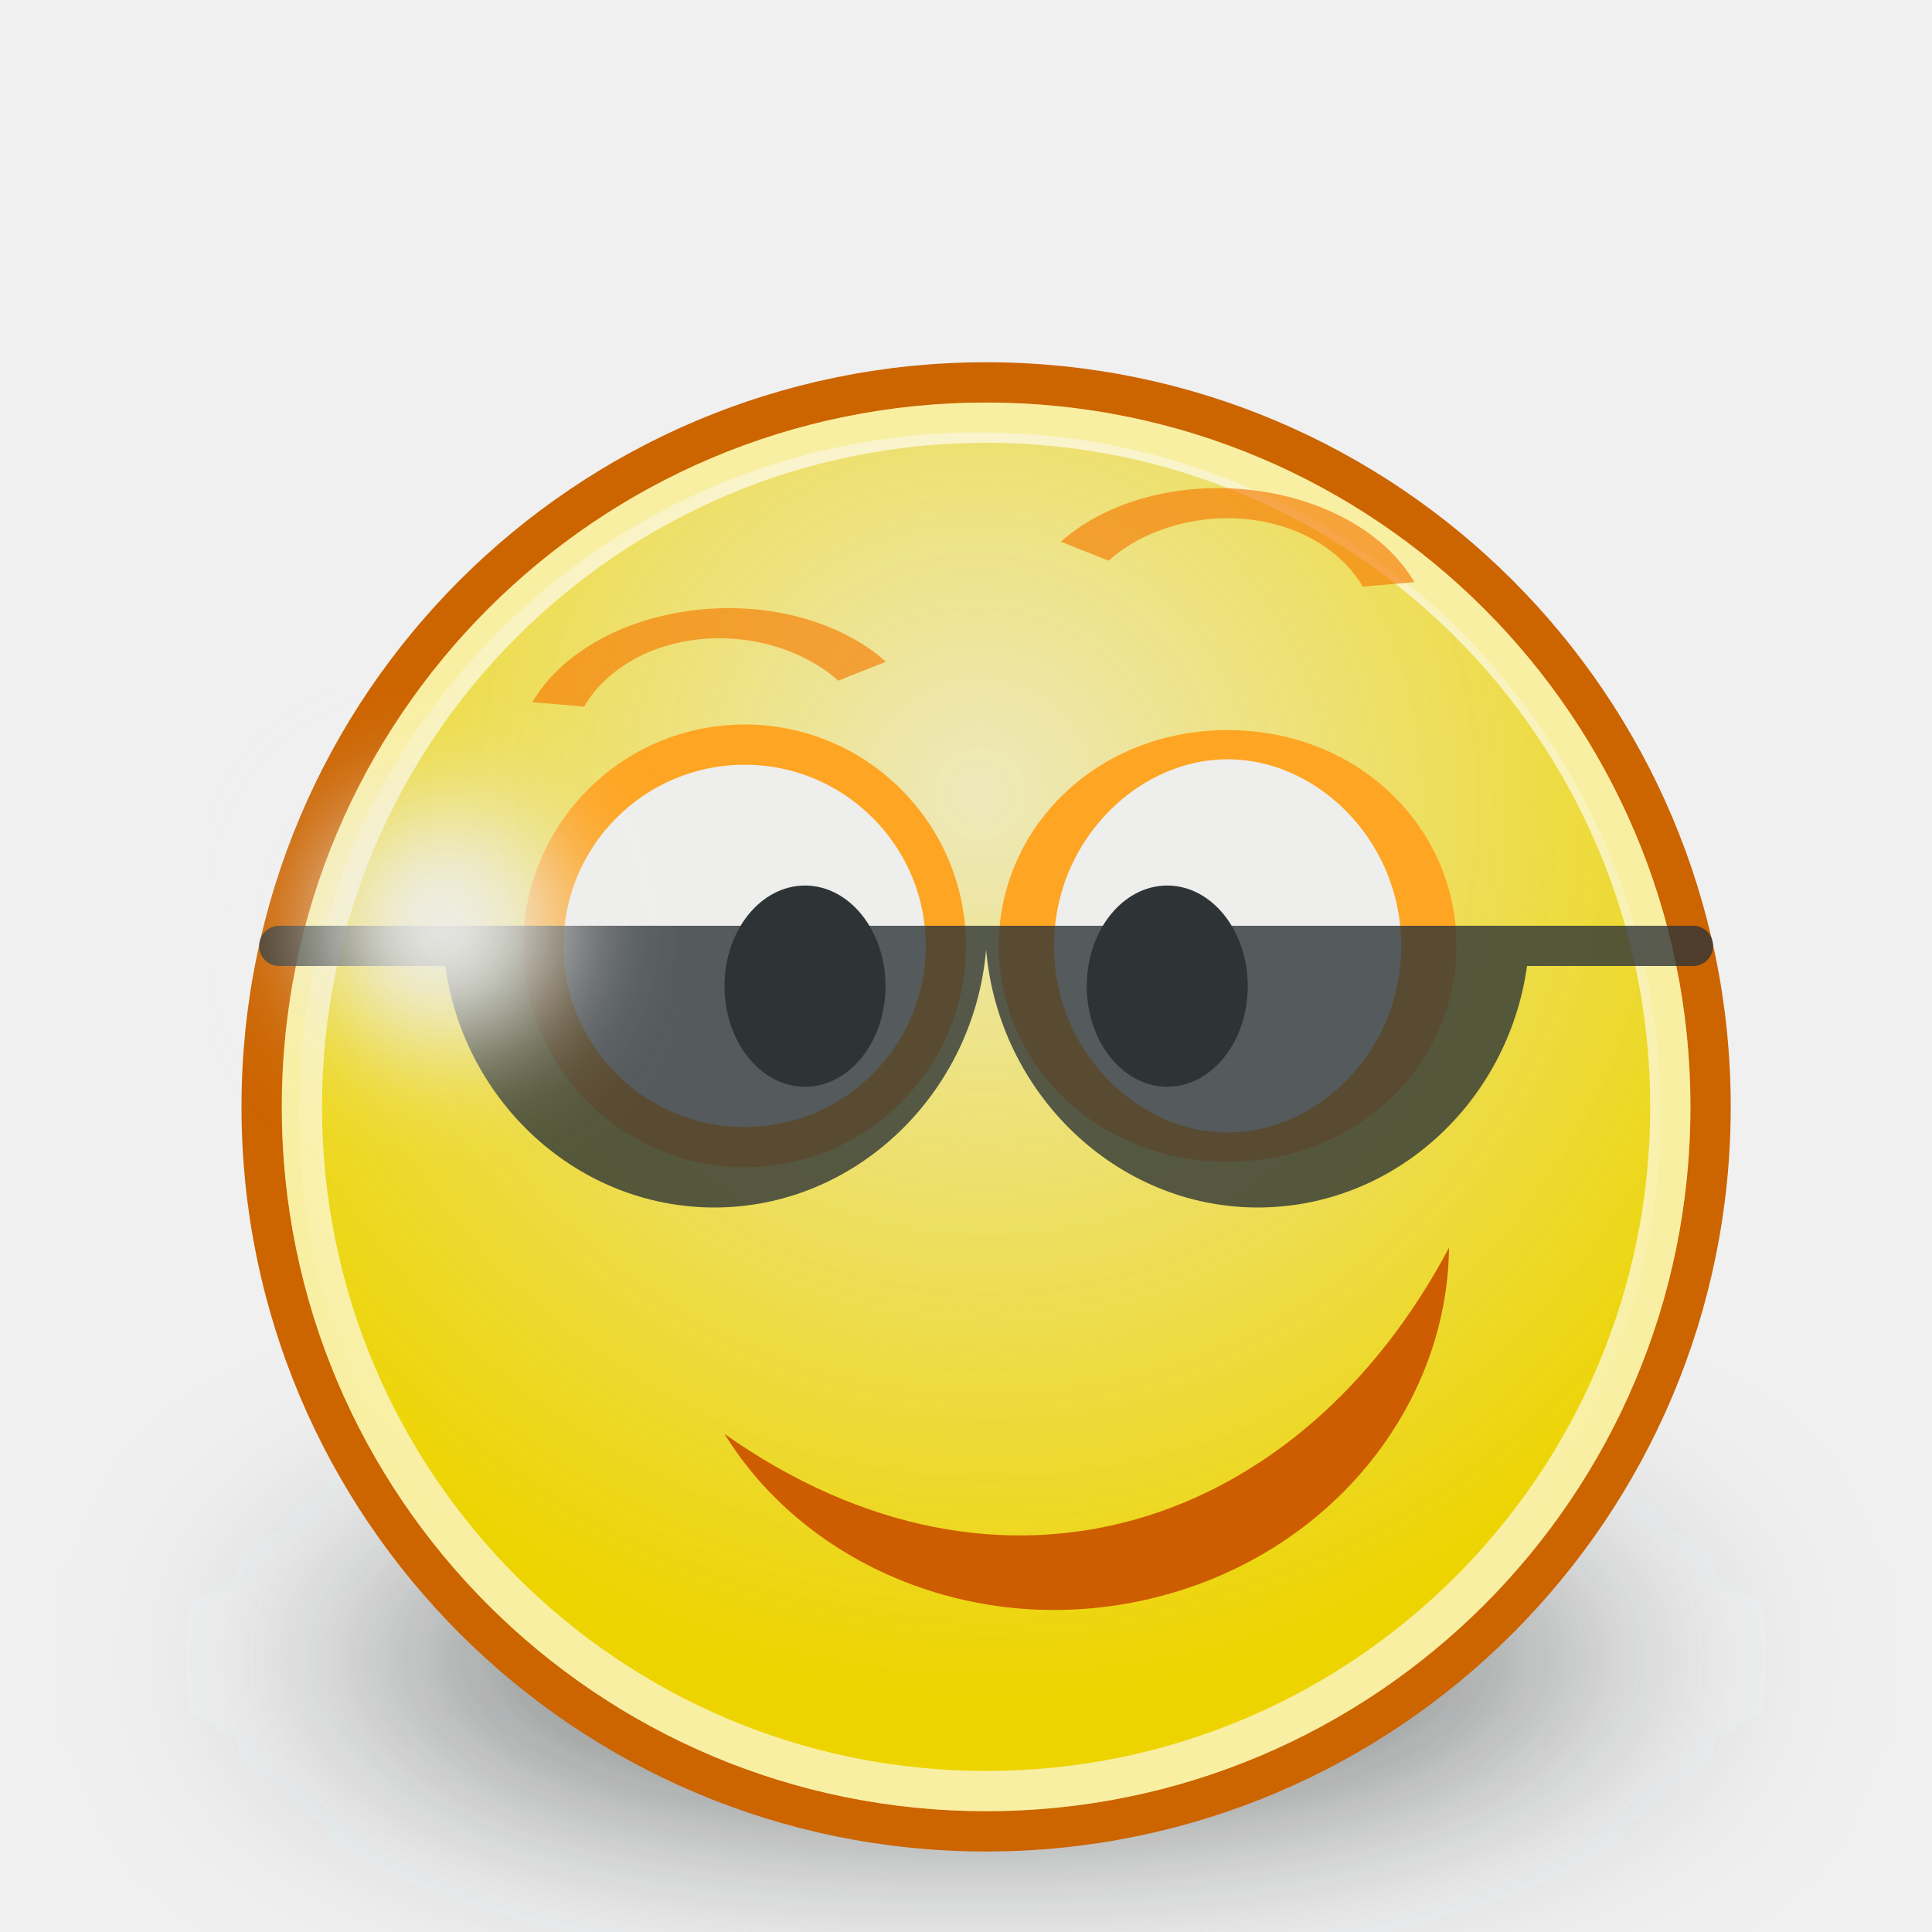
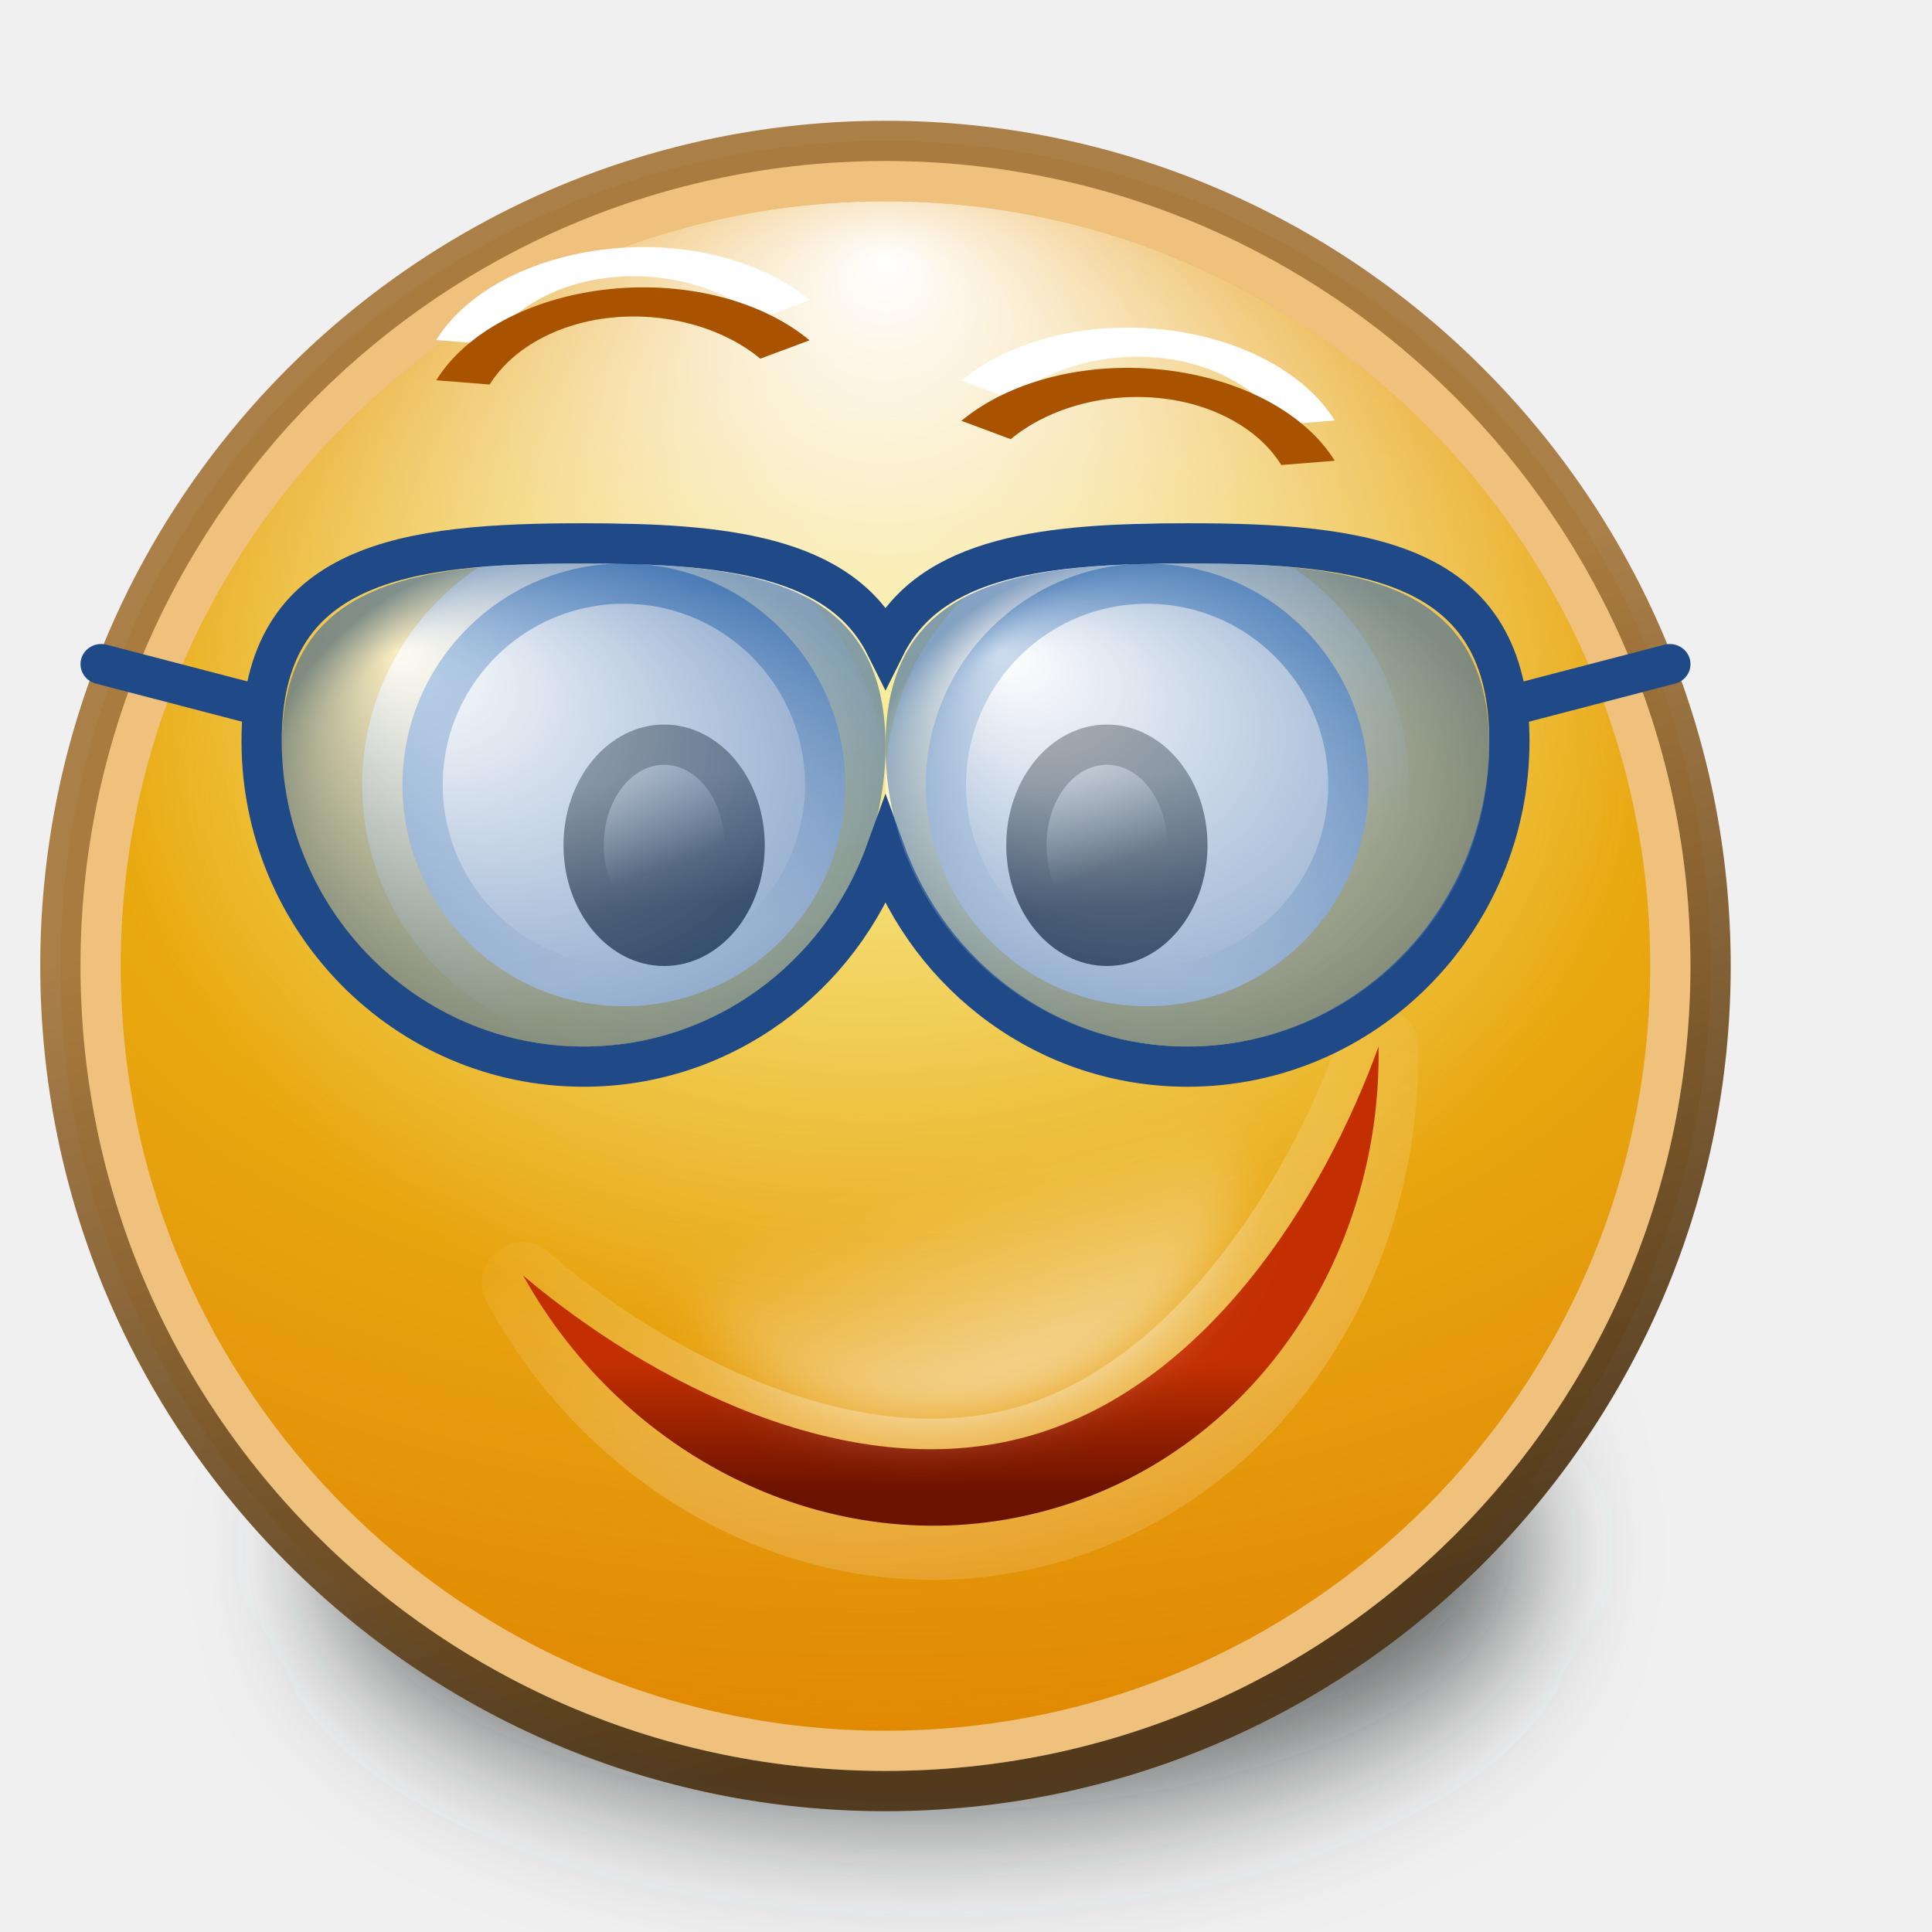
<svg xmlns="http://www.w3.org/2000/svg" xmlns:xlink="http://www.w3.org/1999/xlink" width="48" height="48" id="svg2" version="1.0">
  <defs id="defs4">
-     <linearGradient id="linearGradient3104">
-       <stop style="stop-color:#eeeeec;stop-opacity:1;" offset="0" id="stop3106" />
-       <stop style="stop-color:#eeeeec;stop-opacity:0;" offset="1" id="stop3108" />
+     <linearGradient id="linearGradient11669">
+       <stop id="stop11671" offset="0" style="stop-color:#ffffff;stop-opacity:1" />
+       <stop id="stop11673" offset="1" style="stop-color:#3465a4;stop-opacity:1" />
    </linearGradient>
-     <radialGradient xlink:href="#linearGradient3104" id="radialGradient3114" cx="8.334" cy="14.187" fx="8.334" fy="14.187" r="9.975" gradientUnits="userSpaceOnUse" gradientTransform="matrix(-0.9327,0.932656,-0.947494,-0.947449,33.02126,11.96667)" />
-     <filter x="-0.279" width="1.558" y="-0.782" height="2.565" id="filter3405">
-       <feGaussianBlur stdDeviation="1.544" id="feGaussianBlur3407" />
+     <linearGradient id="linearGradient11653">
+       <stop style="stop-color:#ffffff;stop-opacity:1" offset="0" id="stop11655" />
+       <stop style="stop-color:#3465a4;stop-opacity:1" offset="1" id="stop11657" />
+     </linearGradient>
+     <linearGradient id="linearGradient11586">
+       <stop style="stop-color:#ffffff;stop-opacity:1;" offset="0" id="stop11588" />
+       <stop style="stop-color:#ffffff;stop-opacity:0;" offset="1" id="stop11590" />
+     </linearGradient>
+     <linearGradient id="linearGradient11493">
+       <stop id="stop11495" offset="0" style="stop-color:#555753;stop-opacity:1" />
+       <stop id="stop11497" offset="1" style="stop-color:#070808;stop-opacity:1" />
+     </linearGradient>
+     <linearGradient id="linearGradient11487">
+       <stop id="stop11489" offset="0" style="stop-color:#538ac5;stop-opacity:1" />
+       <stop id="stop11491" offset="1" style="stop-color:#ffffff;stop-opacity:1" />
+     </linearGradient>
+     <linearGradient id="linearGradient11474">
+       <stop style="stop-color:#558bc5;stop-opacity:1" offset="0" id="stop11476" />
+       <stop style="stop-color:#ffffff;stop-opacity:1" offset="1" id="stop11478" />
+     </linearGradient>
+     <linearGradient id="linearGradient11418">
+       <stop style="stop-color:#ffffff;stop-opacity:1;" offset="0" id="stop11420" />
+       <stop style="stop-color:#ffffff;stop-opacity:0;" offset="1" id="stop11422" />
+     </linearGradient>
+     <linearGradient id="linearGradient11346">
+       <stop id="stop11348" offset="0" style="stop-color:#ef7700;stop-opacity:1" />
+       <stop id="stop11350" offset="1" style="stop-color:#fea523;stop-opacity:0;" />
+     </linearGradient>
+     <linearGradient id="linearGradient11333">
+       <stop style="stop-color:#ffffff;stop-opacity:1;" offset="0" id="stop11335" />
+       <stop style="stop-color:#ffffff;stop-opacity:0;" offset="1" id="stop11337" />
+     </linearGradient>
+     <linearGradient id="linearGradient11316">
+       <stop id="stop11318" offset="0" style="stop-color:#edd400;stop-opacity:1" />
+       <stop id="stop11320" offset="1" style="stop-color:#f6c93b;stop-opacity:0;" />
+     </linearGradient>
+     <linearGradient id="linearGradient11304">
+       <stop style="stop-color:#ffffff;stop-opacity:1;" offset="0" id="stop11306" />
+       <stop style="stop-color:#ffffff;stop-opacity:0;" offset="1" id="stop11308" />
+     </linearGradient>
+     <linearGradient id="linearGradient11292">
+       <stop style="stop-color:#ffffff;stop-opacity:1;" offset="0" id="stop11294" />
+       <stop style="stop-color:#ffffff;stop-opacity:0;" offset="1" id="stop11296" />
+     </linearGradient>
+     <linearGradient id="linearGradient11259">
+       <stop style="stop-color:#ffffff;stop-opacity:1;" offset="0" id="stop11261" />
+       <stop style="stop-color:#ffffff;stop-opacity:0;" offset="1" id="stop11263" />
+     </linearGradient>
+     <linearGradient id="linearGradient11241">
+       <stop style="stop-color:#4f381b;stop-opacity:0.973" offset="0" id="stop11243" />
+       <stop style="stop-color:#a87b42;stop-opacity:0.961" offset="1" id="stop11245" />
+     </linearGradient>
+     <linearGradient id="linearGradient11208">
+       <stop style="stop-color:#c32f00;stop-opacity:1" offset="0" id="stop11210" />
+       <stop style="stop-color:#6c1300;stop-opacity:1" offset="1" id="stop11212" />
+     </linearGradient>
+     <linearGradient id="linearGradient11196">
+       <stop style="stop-color:#555753;stop-opacity:1" offset="0" id="stop11198" />
+       <stop style="stop-color:#000000;stop-opacity:1" offset="1" id="stop11200" />
+     </linearGradient>
+     <linearGradient xlink:href="#linearGradient11241" id="linearGradient10406" gradientUnits="userSpaceOnUse" x1="14.366" y1="19.516" x2="11.215" y2="8.226" />
+     <linearGradient xlink:href="#linearGradient11346" id="linearGradient10424" gradientUnits="userSpaceOnUse" gradientTransform="matrix(-2,0,0,2,48.5,-0.4999991)" x1="9" y1="10.562" x2="9" y2="12.438" />
+     <linearGradient xlink:href="#linearGradient11493" id="linearGradient11202" x1="9.707" y1="8.55" x2="9.988" y2="10.592" gradientUnits="userSpaceOnUse" />
+     <linearGradient xlink:href="#linearGradient11196" id="linearGradient11206" gradientUnits="userSpaceOnUse" x1="9.707" y1="8.55" x2="9.988" y2="10.592" />
+     <linearGradient xlink:href="#linearGradient11208" id="linearGradient11214" x1="22.92" y1="33.492" x2="23.747" y2="36.579" gradientUnits="userSpaceOnUse" gradientTransform="matrix(-0.9659258,0.258819,0.258819,0.9659258,39.56047,-4.41057)" />
+     <radialGradient xlink:href="#linearGradient11316" id="radialGradient11271" gradientUnits="userSpaceOnUse" gradientTransform="matrix(1.877138,9.6878354e-8,-5.330884e-8,1.089308,-10.4827,-2.64286)" cx="11.874" cy="12.147" fx="11.594" fy="8.866" r="9.975" />
+     <radialGradient xlink:href="#linearGradient11292" id="radialGradient11298" cx="24.003" cy="34.706" fx="24.003" fy="34.706" r="12.134" gradientTransform="matrix(1.520818,0,0,0.7073167,-12.50149,7.941679)" gradientUnits="userSpaceOnUse" />
+     <linearGradient xlink:href="#linearGradient11304" id="linearGradient11310" x1="8.953" y1="6.264" x2="10.733" y2="9.653" gradientUnits="userSpaceOnUse" />
+     <linearGradient xlink:href="#linearGradient11304" id="linearGradient11314" gradientUnits="userSpaceOnUse" x1="8.953" y1="6.264" x2="10.733" y2="9.653" />
+     <radialGradient xlink:href="#linearGradient11259" id="radialGradient11327" gradientUnits="userSpaceOnUse" gradientTransform="matrix(1.023438,0,0,0.8870879,-0.2709505,0.7064648)" cx="11.736" cy="7.369" fx="11.801" fy="1.173" r="9.975" />
+     <linearGradient xlink:href="#linearGradient11333" id="linearGradient11339" x1="14.688" y1="11.875" x2="20.688" y2="22.562" gradientUnits="userSpaceOnUse" gradientTransform="translate(-2.000068,1.885788e-7)" />
+     <linearGradient xlink:href="#linearGradient11333" id="linearGradient11343" gradientUnits="userSpaceOnUse" x1="14.688" y1="11.875" x2="20.688" y2="22.562" gradientTransform="translate(10.99993,1.885788e-7)" />
+     <linearGradient xlink:href="#linearGradient11418" id="linearGradient11424" x1="22.915" y1="34.797" x2="22.855" y2="29.836" gradientUnits="userSpaceOnUse" />
+     <filter id="filter11462" x="-0.079" width="1.158" y="-0.191" height="1.383">
+       <feGaussianBlur stdDeviation="0.448" id="feGaussianBlur11464" />
    </filter>
-     <radialGradient gradientUnits="userSpaceOnUse" r="8.662" fy="19.009" fx="31.113" cy="19.009" cx="31.113" id="radialGradient3822" xlink:href="#linearGradient3816" />
-     <linearGradient id="linearGradient3816">
-       <stop id="stop3818" offset="0" style="stop-color:#000000;stop-opacity:1;" />
-       <stop id="stop3820" offset="1" style="stop-color:#000000;stop-opacity:0;" />
-     </linearGradient>
-     <linearGradient id="linearGradient3121">
-       <stop id="stop3123" offset="0" style="stop-color:#d3d7cf;stop-opacity:1;" />
-       <stop id="stop3125" offset="1" style="stop-color:#d3d7cf;stop-opacity:0;" />
-     </linearGradient>
-     <radialGradient xlink:href="#linearGradient3104" id="radialGradient3794" gradientUnits="userSpaceOnUse" gradientTransform="matrix(-0.9327,0.932656,-0.947494,-0.947449,33.02126,11.96667)" cx="8.334" cy="14.187" fx="8.334" fy="14.187" r="9.975" />
-     <linearGradient xlink:href="#linearGradient3121" id="linearGradient3802" gradientUnits="userSpaceOnUse" x1="42.925" y1="40.137" x2="42.925" y2="15.474" />
-     <filter x="-0.473" width="1.946" y="-0.473" height="1.946" id="filter4019">
-       <feGaussianBlur stdDeviation="1.552" id="feGaussianBlur4021" />
+     <linearGradient xlink:href="#linearGradient11487" id="linearGradient11480" x1="14.729" y1="15.786" x2="16.958" y2="24.104" gradientUnits="userSpaceOnUse" gradientTransform="translate(-2.000068,1.885788e-7)" />
+     <filter id="filter11503" x="-0.117" width="1.234" y="-0.328" height="1.657">
+       <feGaussianBlur stdDeviation="0.648" id="feGaussianBlur11505" />
    </filter>
+     <linearGradient xlink:href="#linearGradient11474" id="linearGradient11507" gradientUnits="userSpaceOnUse" gradientTransform="matrix(-1,0,0,1,45.99993,1.885788e-7)" x1="14.729" y1="15.786" x2="16.958" y2="24.104" />
+     <filter id="filter3405" height="2.565" y="-0.782" width="1.558" x="-0.279">
+       <feGaussianBlur id="feGaussianBlur3407" stdDeviation="1.544" />
+     </filter>
+     <linearGradient xlink:href="#linearGradient11586" id="linearGradient11592" x1="39.705" y1="13.249" x2="54.782" y2="18.95" gradientUnits="userSpaceOnUse" />
+     <radialGradient xlink:href="#linearGradient11669" id="radialGradient11659" cx="14" cy="19.5" fx="9.326" fy="14.815" r="8" gradientTransform="matrix(1,0,0,0.8124999,0.5000001,4.156251)" gradientUnits="userSpaceOnUse" />
+     <radialGradient xlink:href="#linearGradient11653" id="radialGradient11667" gradientUnits="userSpaceOnUse" gradientTransform="matrix(1,0,0,0.8124999,15.5,4.156251)" cx="14" cy="19.5" fx="9.326" fy="14.815" r="8" />
  </defs>
  <g id="layer1">
-     <path style="opacity:0.64;fill:#2e3436;fill-opacity:1;stroke:none;stroke-width:1;stroke-miterlimit:4;stroke-dasharray:none;stroke-opacity:1;filter:url(#filter3405)" id="path3140" d="M 17.394 10.458 A 6.645 2.368 0 1 1  4.104,10.458 A 6.645 2.368 0 1 1  17.394 10.458 z" transform="matrix(2.272392,0,0,1.690517,-0.1758194,23.51075)" />
-     <path style="opacity:1;fill:#edd400;fill-opacity:1;stroke:#cc6400;stroke-width:0.556;stroke-miterlimit:4;stroke-dasharray:none;stroke-opacity:1" id="path1307" d="M 21.781 10.983 A 9.975 9.975 0 1 1  1.831,10.983 A 9.975 9.975 0 1 1  21.781 10.983 z" transform="matrix(1.804341,0,0,1.804341,3.19767,7.682885)" />
-     <path style="opacity:0.795;fill:url(#radialGradient3114);fill-opacity:1;stroke:none;stroke-width:1.053;stroke-miterlimit:4;stroke-dasharray:none;stroke-opacity:1" id="path3102" d="M 21.781 10.983 A 9.975 9.975 0 1 1  1.831,10.983 A 9.975 9.975 0 1 1  21.781 10.983 z" transform="matrix(1.695841,0,0,1.695841,4.318274,9.034891)" />
-     <path style="opacity:0.64;fill:none;fill-opacity:1;stroke:#ffffff;stroke-width:0.587;stroke-miterlimit:4;stroke-dasharray:none;stroke-opacity:1" id="path2184" d="M 21.781 10.983 A 9.975 9.975 0 1 1  1.831,10.983 A 9.975 9.975 0 1 1  21.781 10.983 z" transform="matrix(1.704217,0,0,1.704217,4.379746,8.782545)" />
-     <path style="fill:#eeeeec;fill-opacity:1;stroke:#fea523;stroke-width:1;stroke-miterlimit:4;stroke-opacity:1" d="M 23.5,23.5 C 23.5,26.26 21.26,28.5 18.5,28.5 C 15.74,28.5 13.5,26.26 13.5,23.5 C 13.5,20.74 15.74,18.5 18.5,18.5 C 21.26,18.5 23.5,20.74 23.5,23.5 z " id="path3154" />
-     <path style="opacity:1;fill:#2e3436;fill-opacity:1;stroke:none;stroke-width:0.986;stroke-miterlimit:4;stroke-dasharray:none;stroke-opacity:1" id="path2172" d="M 10.733 9.653 A 1.026 1.941 0 1 1  8.681,9.653 A 1.026 1.941 0 1 1  10.733 9.653 z" transform="matrix(1.949439,0,0,1.287739,1.076926,12.06987)" />
-     <path style="opacity:1;fill:#eeeeec;fill-opacity:1;stroke:#fea523;stroke-width:0.282;stroke-miterlimit:4;stroke-dasharray:none;stroke-opacity:1" id="path3152" d="M 10.733 9.653 A 1.026 1.941 0 1 1  8.681,9.653 A 1.026 1.941 0 1 1  10.733 9.653 z" transform="matrix(4.873598,0,0,2.575478,-16.80769,-1.360262)" />
-     <path style="opacity:1;fill:#2e3436;fill-opacity:1;stroke:none;stroke-width:0.986;stroke-miterlimit:4;stroke-dasharray:none;stroke-opacity:1" id="path3148" d="M 10.733 9.653 A 1.026 1.941 0 1 1  8.681,9.653 A 1.026 1.941 0 1 1  10.733 9.653 z" transform="matrix(1.949439,0,0,1.287739,10.07692,12.06987)" />
-     <path style="opacity:1;fill:#ce5c00;fill-opacity:1;stroke:none;stroke-width:1;stroke-miterlimit:4;stroke-dasharray:none;stroke-opacity:1" d="M 36,31 C 35.959,34.902 33.104,38.56 28.777,39.671 C 24.45,40.783 20.07,38.984 18,35.625 C 24.906,40.499 32.308,37.963 36,31 z " id="path2186" />
-     <path style="opacity:0.64;fill:none;fill-opacity:1;stroke:#f57900;stroke-width:0.377;stroke-miterlimit:4;stroke-dasharray:none;stroke-opacity:1" id="path2259" d="M 7.213,8.487 A 1.228,1.741 0 0 1 9.288,8.143" transform="matrix(3.527769,0.705265,-0.6665314,1.855957,7.159719,-7.14492)" />
-     <path style="opacity:0.64;fill:none;fill-opacity:1;stroke:#f57900;stroke-width:0.377;stroke-miterlimit:4;stroke-dasharray:none;stroke-opacity:1" id="path2261" d="M 7.213,8.487 A 1.228,1.741 0 0 1 9.288,8.143" transform="matrix(-3.527769,0.705265,0.6665314,1.855957,41.20847,-4.16305)" />
-     <path d="M 39.775 19.009 A 8.662 8.662 0 1 1  22.451,19.009 A 8.662 8.662 0 1 1  39.775 19.009 z" id="path4318" style="opacity:0.5;color:#000000;fill:url(#radialGradient3822);fill-opacity:1;fill-rule:evenodd;stroke:none;stroke-width:1px;stroke-linecap:round;stroke-linejoin:round;marker:none;marker-start:none;marker-mid:none;marker-end:none;stroke-miterlimit:4;stroke-dasharray:none;stroke-dashoffset:0;stroke-opacity:1;visibility:visible;display:inline;overflow:visible" transform="matrix(2.383972,0,0,1.117487,-126.5162,-6.51091)" />
-     <path style="fill:#edd400;fill-opacity:1;stroke:#f57900;stroke-width:0.539;stroke-miterlimit:4;stroke-dasharray:none;stroke-opacity:1" id="path3777" d="M 21.781 10.983 A 9.975 9.975 0 1 1  1.831,10.983 A 9.975 9.975 0 1 1  21.781 10.983 z" transform="matrix(1.854646,0,0,1.855034,-73.89423,-16.92925)" />
-     <path style="opacity:0.795;fill:url(#radialGradient3794);fill-opacity:1;stroke:none;stroke-width:1.053;stroke-miterlimit:4;stroke-dasharray:none;stroke-opacity:1" id="path3779" d="M 21.781 10.983 A 9.975 9.975 0 1 1  1.831,10.983 A 9.975 9.975 0 1 1  21.781 10.983 z" transform="matrix(1.704217,0,0,1.704217,-72.11472,-15.27377)" />
-     <path style="opacity:0.5;fill:none;fill-opacity:1;stroke:#ffffff;stroke-width:0.57;stroke-miterlimit:4;stroke-dasharray:none;stroke-opacity:1" id="path3781" d="M 21.781 10.983 A 9.975 9.975 0 1 1  1.831,10.983 A 9.975 9.975 0 1 1  21.781 10.983 z" transform="matrix(1.75441,0,0,1.753957,-72.7103,-15.8184)" />
-     <path style="fill:#2e3436;fill-opacity:1;stroke:none;stroke-width:1;stroke-miterlimit:4;stroke-dasharray:none;stroke-opacity:1" d="M -40.994,6.444 C -42.285,11.582 -46.706,15.444 -51.994,15.444 C -57.283,15.444 -61.704,11.582 -62.994,6.444 C -60.676,9.771 -56.605,12.863 -51.994,12.863 C -47.384,12.863 -43.313,9.771 -40.994,6.444 z " id="path3783" />
-     <path style="fill:#2e3436;fill-opacity:1;stroke:none;stroke-width:1;stroke-miterlimit:4;stroke-dasharray:none;stroke-opacity:1" id="path2191" d="M 10.228 8.785 A 1.168 1.452 0 1 1  7.892,8.785 A 1.168 1.452 0 1 1  10.228 8.785 z" transform="matrix(1.712345,0,0,2.754643,-71.50798,-24.75469)" />
-     <path style="fill:#2e3436;fill-opacity:1;stroke:none;stroke-width:1;stroke-miterlimit:4;stroke-dasharray:none;stroke-opacity:1" id="path2193" d="M 10.228 8.785 A 1.168 1.452 0 1 1  7.892,8.785 A 1.168 1.452 0 1 1  10.228 8.785 z" transform="matrix(1.712345,0,0,2.754643,-63.50798,-24.75469)" />
-     <path style="color:#000000;fill:#eeeeec;fill-opacity:1;fill-rule:evenodd;stroke:#787878;stroke-width:1;stroke-linecap:butt;stroke-linejoin:miter;marker:none;marker-start:none;marker-mid:none;marker-end:none;stroke-miterlimit:4;stroke-dasharray:none;stroke-dashoffset:0;stroke-opacity:1;visibility:visible;display:inline;overflow:visible" d="M -28.916,-30.045 C -38.151,-29.673 -45.494,-23.579 -45.494,-16.151 C -45.494,-11.885 -43.741,-7.376 -39.928,-4.827 C -39.12,-1.264 -41.449,1.502 -41.853,1.938 C -41.123,1.734 -35.351,0.114 -33.186,-2.296 C -31.004,-2.388 -29.764,-2.256 -27.997,-2.256 C -18.345,-2.256 -10.5,-8.482 -10.5,-16.151 C -10.5,-23.819 -18.345,-30.045 -27.997,-30.045 C -28.299,-30.045 -28.618,-30.057 -28.916,-30.045 z " id="path13316" />
-     <path xlink:href="#path13316" style="color:#000000;fill:none;fill-opacity:1;fill-rule:evenodd;stroke:none;stroke-width:1;stroke-linecap:butt;stroke-linejoin:miter;marker:none;marker-start:none;marker-mid:none;marker-end:none;stroke-miterlimit:4;stroke-dasharray:none;stroke-dashoffset:0;stroke-opacity:1;visibility:visible;display:inline;overflow:visible" id="path13323" d="M 44.125,10.5 C 35.309,10.855 28.5,16.64 28.5,23.406 C 28.5,27.398 30.147,31.55 33.625,33.875 C 33.836,34.023 33.981,34.247 34.031,34.5 C 34.491,36.525 34.052,38.324 33.469,39.656 C 33.93,39.493 34.045,39.493 34.562,39.281 C 36.305,38.57 38.2,37.554 39.062,36.594 C 39.244,36.385 39.504,36.26 39.781,36.25 C 42.027,36.155 43.292,36.312 45,36.312 C 54.221,36.312 61.5,30.391 61.5,23.406 C 61.5,16.422 54.221,10.5 45,10.5 C 44.672,10.5 44.368,10.49 44.125,10.5 z " transform="translate(-72.99447,-39.55632)" />
-     <path xlink:href="#path13316" style="color:#000000;fill:url(#linearGradient3802);fill-opacity:1;fill-rule:evenodd;stroke:#ffffff;stroke-width:1;stroke-linecap:butt;stroke-linejoin:miter;marker:none;marker-start:none;marker-mid:none;marker-end:none;stroke-miterlimit:4;stroke-dasharray:none;stroke-dashoffset:0;stroke-opacity:1;visibility:visible;display:inline;overflow:visible" id="path1336" d="M 44.125,10.5 C 35.313,10.855 28.5,16.645 28.5,23.406 C 28.5,27.395 30.15,31.552 33.625,33.875 C 33.847,34.018 34.004,34.243 34.062,34.5 C 34.52,36.514 34.078,38.294 33.5,39.625 C 33.948,39.466 34.063,39.485 34.562,39.281 C 36.305,38.57 38.202,37.52 39.062,36.562 C 39.25,36.366 39.509,36.253 39.781,36.25 C 42.027,36.155 43.293,36.312 45,36.312 C 54.217,36.312 61.5,30.385 61.5,23.406 C 61.5,16.428 54.217,10.5 45,10.5 C 44.672,10.5 44.368,10.49 44.125,10.5 z " transform="translate(-72.99447,-39.55632)" />
-     <path style="fill:#555753;fill-opacity:1;stroke:none;stroke-width:1;stroke-miterlimit:4;stroke-dasharray:none;stroke-opacity:1" id="path1397" d="M 10.228 8.785 A 1.168 1.452 0 1 1  7.892,8.785 A 1.168 1.452 0 1 1  10.228 8.785 z" transform="matrix(0.856174,0,0,0.688661,-39.75124,-16.60591)" />
-     <path style="fill:#555753;fill-opacity:1;stroke:none;stroke-width:1;stroke-miterlimit:4;stroke-dasharray:none;stroke-opacity:1" id="path1403" d="M 10.228 8.785 A 1.168 1.452 0 1 1  7.892,8.785 A 1.168 1.452 0 1 1  10.228 8.785 z" transform="matrix(0.856172,0,0,0.688662,-35.75122,-16.60592)" />
-     <path style="fill:#555753;fill-opacity:1;stroke:none;stroke-width:1;stroke-miterlimit:4;stroke-dasharray:none;stroke-opacity:1" id="path1405" d="M 10.228 8.785 A 1.168 1.452 0 1 1  7.892,8.785 A 1.168 1.452 0 1 1  10.228 8.785 z" transform="matrix(0.856173,0,0,0.688662,-31.75123,-16.60593)" />
-     <path style="opacity:0.79;fill:#2e3436;fill-opacity:1;stroke:none;stroke-width:1.663;stroke-miterlimit:4;stroke-dasharray:none;stroke-opacity:1" d="M 6.938 23 C 6.66 23 6.438 23.223 6.438 23.5 C 6.438 23.777 6.66 24 6.938 24 L 11.062 24 C 11.531 27.383 14.352 30 17.75 30 C 21.272 30 24.194 27.155 24.5 23.594 C 24.806 27.155 27.728 30 31.25 30 C 34.648 30 37.469 27.383 37.938 24 L 42.062 24 C 42.34 24 42.562 23.777 42.562 23.5 C 42.562 23.223 42.34 23 42.062 23 L 38 23 L 24.5 23 L 11.5 23 L 11 23 L 6.938 23 z " id="path2264" />
-     <path style="opacity:1;fill:#eeeeec;fill-opacity:1;stroke:none;stroke-width:1;stroke-miterlimit:4;stroke-dasharray:none;stroke-opacity:1;filter:url(#filter4019)" id="path3813" d="M 17.109 24.198 A 3.283 3.283 0 1 1  10.543,24.198 A 3.283 3.283 0 1 1  17.109 24.198 z" transform="matrix(0.9137996,0,0,0.9137994,-1.634616,0.8876255)" />
+     <path transform="matrix(2.257367,0,0,2.74546,-1.263726,9.788963)" d="M 17.394,10.458 A 6.645,2.368 0 1 1 4.104,10.458 A 6.645,2.368 0 1 1 17.394,10.458 z" id="path17958" style="opacity:0.734;fill:#2e3436;fill-opacity:1;stroke:none;stroke-width:1;stroke-miterlimit:4;stroke-dasharray:none;stroke-opacity:1;display:inline;filter:url(#filter11503);enable-background:new" />
+     <path transform="matrix(2.054954,0,0,2.05491,-2.261179,1.430438)" d="M 21.781,10.983 A 9.975,9.975 0 1 1 1.831,10.983 A 9.975,9.975 0 1 1 21.781,10.983 z" id="path17960" style="opacity:1;fill:#e08700;fill-opacity:1;stroke:url(#linearGradient10406);stroke-width:0.488;stroke-miterlimit:4;stroke-dasharray:none;stroke-opacity:1;display:inline;enable-background:new" />
+     <path transform="matrix(1.904713,0,0,1.904713,-0.4874115,3.080492)" d="M 21.781,10.983 A 9.975,9.975 0 1 1 1.831,10.983 A 9.975,9.975 0 1 1 21.781,10.983 z" id="path11247" style="opacity:1;fill:url(#radialGradient11271);fill-opacity:1;stroke:none;stroke-width:0.512;stroke-miterlimit:4;stroke-dasharray:none;stroke-opacity:1;display:inline;enable-background:new" />
+     <path transform="matrix(1.904713,0,0,1.904713,-0.4873425,3.080492)" d="M 21.781,10.983 A 9.975,9.975 0 1 1 1.831,10.983 A 9.975,9.975 0 1 1 21.781,10.983 z" id="path11257" style="opacity:1;fill:url(#radialGradient11327);fill-opacity:1;stroke:none;stroke-width:0.512;stroke-miterlimit:4;stroke-dasharray:none;stroke-opacity:1;display:inline;enable-background:new" />
+     <path id="path11329" d="M 21.5,19.5 C 21.5,22.812 18.812,25.5 15.5,25.5 C 12.188,25.5 9.5,22.812 9.5,19.5 C 9.5,16.188 12.188,13.5 15.5,13.5 C 18.812,13.5 21.5,16.188 21.5,19.5 z" style="opacity:1;fill:none;fill-opacity:1;stroke:url(#linearGradient11339);stroke-width:1;stroke-miterlimit:4;stroke-opacity:1;display:inline;enable-background:new" />
+     <path transform="matrix(1.954837,0,0,-1.954837,-1.079184,45.47002)" d="M 21.781,10.983 A 9.975,9.975 0 1 1 1.831,10.983 A 9.975,9.975 0 1 1 21.781,10.983 z" id="path17964" style="opacity:0.487;fill:none;fill-opacity:1;stroke:#ffffff;stroke-width:0.512;stroke-miterlimit:4;stroke-dasharray:none;stroke-opacity:1;display:inline;enable-background:new" />
+     <path id="path17966" d="M 20.5,19.5 C 20.5,22.26 18.26,24.5 15.5,24.5 C 12.74,24.5 10.5,22.26 10.5,19.5 C 10.5,16.74 12.74,14.5 15.5,14.5 C 18.26,14.5 20.5,16.74 20.5,19.5 z" style="opacity:1;fill:#ffffff;fill-opacity:1;stroke:url(#linearGradient11480);stroke-width:1;stroke-miterlimit:4;stroke-opacity:1;display:inline;enable-background:new" />
+     <path transform="matrix(2.436799,0,0,1.545287,-7.153917,6.083844)" d="M 10.733,9.653 A 1.026,1.941 0 1 1 8.681,9.653 A 1.026,1.941 0 1 1 10.733,9.653 z" id="path17968" style="opacity:1;fill:url(#linearGradient11202);fill-opacity:1;stroke:none;stroke-width:0.986;stroke-miterlimit:4;stroke-dasharray:none;stroke-opacity:1;display:inline;enable-background:new" />
+     <path style="opacity:0.37;fill:url(#radialGradient11298);fill-opacity:1;stroke:none;stroke-width:1;stroke-miterlimit:4;stroke-dasharray:none;stroke-opacity:1;display:inline;enable-background:new" id="path11288" d="M 12.969,27 C 12.663,27.005 12.377,27.151 12.194,27.395 C 12.01,27.64 11.95,27.955 12.031,28.25 C 13.423,33.792 18.231,38 24,38 C 29.769,38 34.577,33.792 35.969,28.25 C 36.11,27.777 35.881,27.273 35.432,27.068 C 34.983,26.864 34.452,27.021 34.188,27.438 C 31.98,30.607 28.072,34.094 24,34.094 C 19.928,34.094 16.02,30.607 13.812,27.438 C 13.624,27.157 13.306,26.992 12.969,27 L 12.969,27 z" transform="matrix(0.9659258,-0.264782,0.258819,0.9881799,-6.825115,7.647351)" />
+     <path id="path17974" d="M 13,31.694 C 15.576,36.323 20.846,38.909 25.955,37.54 C 31.063,36.172 34.334,31.297 34.25,26 C 32.872,29.814 29.917,34.514 25.463,35.707 C 21.01,36.901 16.1,34.308 13,31.694 z" style="opacity:1;fill:url(#linearGradient11214);fill-opacity:1;stroke:none;stroke-width:1;stroke-miterlimit:4;stroke-dasharray:none;stroke-opacity:1;display:inline;enable-background:new" />
+     <path transform="matrix(3.738074,0.6989293,-0.7062659,1.839284,3.529781,-10.96844)" d="M 7.213,8.487 A 1.228,1.741 0 0 1 9.288,8.143" id="path11325" style="opacity:1;fill:none;fill-opacity:1;stroke:#ffffff;stroke-width:0.368;stroke-miterlimit:4;stroke-dasharray:none;stroke-opacity:1;display:inline;enable-background:new" />
+     <path transform="matrix(3.738074,0.6989296,-0.7062659,1.839285,3.529781,-9.968448)" d="M 7.213,8.487 A 1.228,1.741 0 0 1 9.288,8.143" id="path17976" style="opacity:1;fill:none;fill-opacity:1;stroke:#a95300;stroke-width:0.368;stroke-miterlimit:4;stroke-dasharray:none;stroke-opacity:1;display:inline;enable-background:new" />
+     <path transform="matrix(-3.738074,0.6989293,0.7062659,1.839284,40.47015,-12.96844)" d="M 7.213,8.487 A 1.228,1.741 0 0 1 9.288,8.143" id="path11323" style="opacity:1;fill:none;fill-opacity:1;stroke:#ffffff;stroke-width:0.368;stroke-miterlimit:4;stroke-dasharray:none;stroke-opacity:1;display:inline;enable-background:new" />
+     <path transform="matrix(-3.738074,0.6989293,0.7062659,1.839284,40.47015,-11.96844)" d="M 7.213,8.487 A 1.228,1.741 0 0 1 9.288,8.143" id="path17978" style="opacity:1;fill:none;fill-opacity:1;stroke:#a95300;stroke-width:0.368;stroke-miterlimit:4;stroke-dasharray:none;stroke-opacity:1;display:inline;enable-background:new" />
+     <path id="path11482" d="M 23.5,19.5 C 23.5,22.26 25.74,24.5 28.5,24.5 C 31.26,24.5 33.5,22.26 33.5,19.5 C 33.5,16.74 31.26,14.5 28.5,14.5 C 25.74,14.5 23.5,16.74 23.5,19.5 z" style="opacity:1;fill:#ffffff;fill-opacity:1;stroke:url(#linearGradient11507);stroke-width:1;stroke-miterlimit:4;stroke-opacity:1;display:inline;enable-background:new" />
+     <path transform="matrix(2.436799,0,0,1.545287,3.846082,6.083844)" d="M 10.733,9.653 A 1.026,1.941 0 1 1 8.681,9.653 A 1.026,1.941 0 1 1 10.733,9.653 z" id="path11204" style="opacity:1;fill:url(#linearGradient11206);fill-opacity:1;stroke:none;stroke-width:0.986;stroke-miterlimit:4;stroke-dasharray:none;stroke-opacity:1;display:inline;enable-background:new" />
+     <path transform="matrix(1.462079,0,0,1.030191,2.307621,11.0559)" d="M 10.733,9.653 A 1.026,1.941 0 1 1 8.681,9.653 A 1.026,1.941 0 1 1 10.733,9.653 z" id="path11300" style="opacity:1;fill:url(#linearGradient11310);fill-opacity:1;stroke:none;stroke-width:0.986;stroke-miterlimit:4;stroke-dasharray:none;stroke-opacity:1;display:inline;enable-background:new" />
+     <path transform="matrix(1.462079,0,0,1.030191,13.30762,11.0559)" d="M 10.733,9.653 A 1.026,1.941 0 1 1 8.681,9.653 A 1.026,1.941 0 1 1 10.733,9.653 z" id="path11312" style="opacity:1;fill:url(#linearGradient11314);fill-opacity:1;stroke:none;stroke-width:0.986;stroke-miterlimit:4;stroke-dasharray:none;stroke-opacity:1;display:inline;enable-background:new" />
+     <path id="path11341" d="M 34.5,19.5 C 34.5,22.812 31.812,25.5 28.5,25.5 C 25.188,25.5 22.5,22.812 22.5,19.5 C 22.5,16.188 25.188,13.5 28.5,13.5 C 31.812,13.5 34.5,16.188 34.5,19.5 z" style="opacity:1;fill:none;fill-opacity:1;stroke:url(#linearGradient11343);stroke-width:1;stroke-miterlimit:4;stroke-opacity:1;display:inline;enable-background:new" />
+     <path style="opacity:1;fill:url(#linearGradient11424);fill-opacity:1;fill-rule:nonzero;stroke:none;stroke-width:1;stroke-linecap:square;stroke-linejoin:miter;marker:none;marker-start:none;marker-mid:none;marker-end:none;stroke-miterlimit:4;stroke-dasharray:none;stroke-dashoffset:0;stroke-opacity:1;visibility:visible;display:inline;overflow:visible;filter:url(#filter11462);enable-background:accumulate" id="path11416" d="M 30.062,30.188 A 6.812,2.812 0 1 1 16.438,30.188 A 6.812,2.812 0 1 1 30.062,30.188 z" transform="matrix(0.9925109,-0.2659425,0.4601228,1.717202,-13.10298,-15.49557)" />
+     <path style="opacity:0.597;fill:url(#radialGradient11659);fill-opacity:1;fill-rule:nonzero;stroke:none;stroke-width:1;stroke-linecap:square;stroke-linejoin:miter;marker:none;marker-start:none;marker-mid:none;marker-end:none;stroke-miterlimit:4;stroke-dashoffset:0;stroke-opacity:1;visibility:visible;display:inline;overflow:visible;enable-background:accumulate" d="M 22,18.538 C 22,22.657 18.64,26 14.5,26 C 10.36,26 7,22.657 7,18.538 C 7,14.419 10.36,14 14.5,14 C 18.64,14 22,14.419 22,18.538 z" id="path11647" />
+     <rect style="opacity:1;fill:#204a87;fill-opacity:1;fill-rule:nonzero;stroke:none;stroke-width:1;stroke-linecap:square;stroke-linejoin:miter;marker:none;marker-start:none;marker-mid:none;marker-end:none;stroke-miterlimit:4;stroke-dasharray:none;stroke-dashoffset:0;stroke-opacity:1;visibility:visible;display:inline;overflow:visible;enable-background:accumulate" id="rect11649" width="5.13" height="1.002" x="6.293" y="14.833" rx="0.513" ry="0.501" transform="matrix(0.9676638,0.2522433,-0.265541,0.9640996,0,0)" />
+     <rect style="opacity:1;fill:#204a87;fill-opacity:1;fill-rule:nonzero;stroke:none;stroke-width:1;stroke-linecap:square;stroke-linejoin:miter;marker:none;marker-start:none;marker-mid:none;marker-end:none;stroke-miterlimit:4;stroke-dasharray:none;stroke-dashoffset:0;stroke-opacity:1;visibility:visible;display:inline;overflow:visible;enable-background:accumulate" id="rect11651" width="5.13" height="1.002" x="31.001" y="25.933" rx="0.513" ry="0.501" transform="matrix(0.9676638,-0.2522433,0.265541,0.9640996,0,0)" />
+     <path style="opacity:1;fill:none;fill-opacity:1;fill-rule:nonzero;stroke:#204a87;stroke-width:1;stroke-linecap:square;stroke-linejoin:miter;marker:none;marker-start:none;marker-mid:none;marker-end:none;stroke-miterlimit:4;stroke-dashoffset:0;stroke-opacity:1;visibility:visible;display:inline;overflow:visible;enable-background:accumulate" d="M 14.5,13.5 C 10.084,13.5 6.5,13.946 6.5,18.409 C 6.5,22.871 10.084,26.5 14.5,26.5 C 17.95,26.5 20.878,24.28 22,21.185 C 23.122,24.28 26.05,26.5 29.5,26.5 C 33.916,26.5 37.5,22.871 37.5,18.409 C 37.5,13.946 33.916,13.5 29.5,13.5 C 26.05,13.5 23.122,13.79 22,16.039 C 20.878,13.79 17.95,13.5 14.5,13.5 z" id="path11661" />
+     <path style="opacity:0.597;fill:url(#radialGradient11667);fill-opacity:1;fill-rule:nonzero;stroke:none;stroke-width:1;stroke-linecap:square;stroke-linejoin:miter;marker:none;marker-start:none;marker-mid:none;marker-end:none;stroke-miterlimit:4;stroke-dashoffset:0;stroke-opacity:1;visibility:visible;display:inline;overflow:visible;enable-background:accumulate" d="M 37,18.538 C 37,22.657 33.64,26 29.5,26 C 25.36,26 22,22.657 22,18.538 C 22,14.419 25.36,14 29.5,14 C 33.64,14 37,14.419 37,18.538 z" id="path11663" />
  </g>
</svg>
